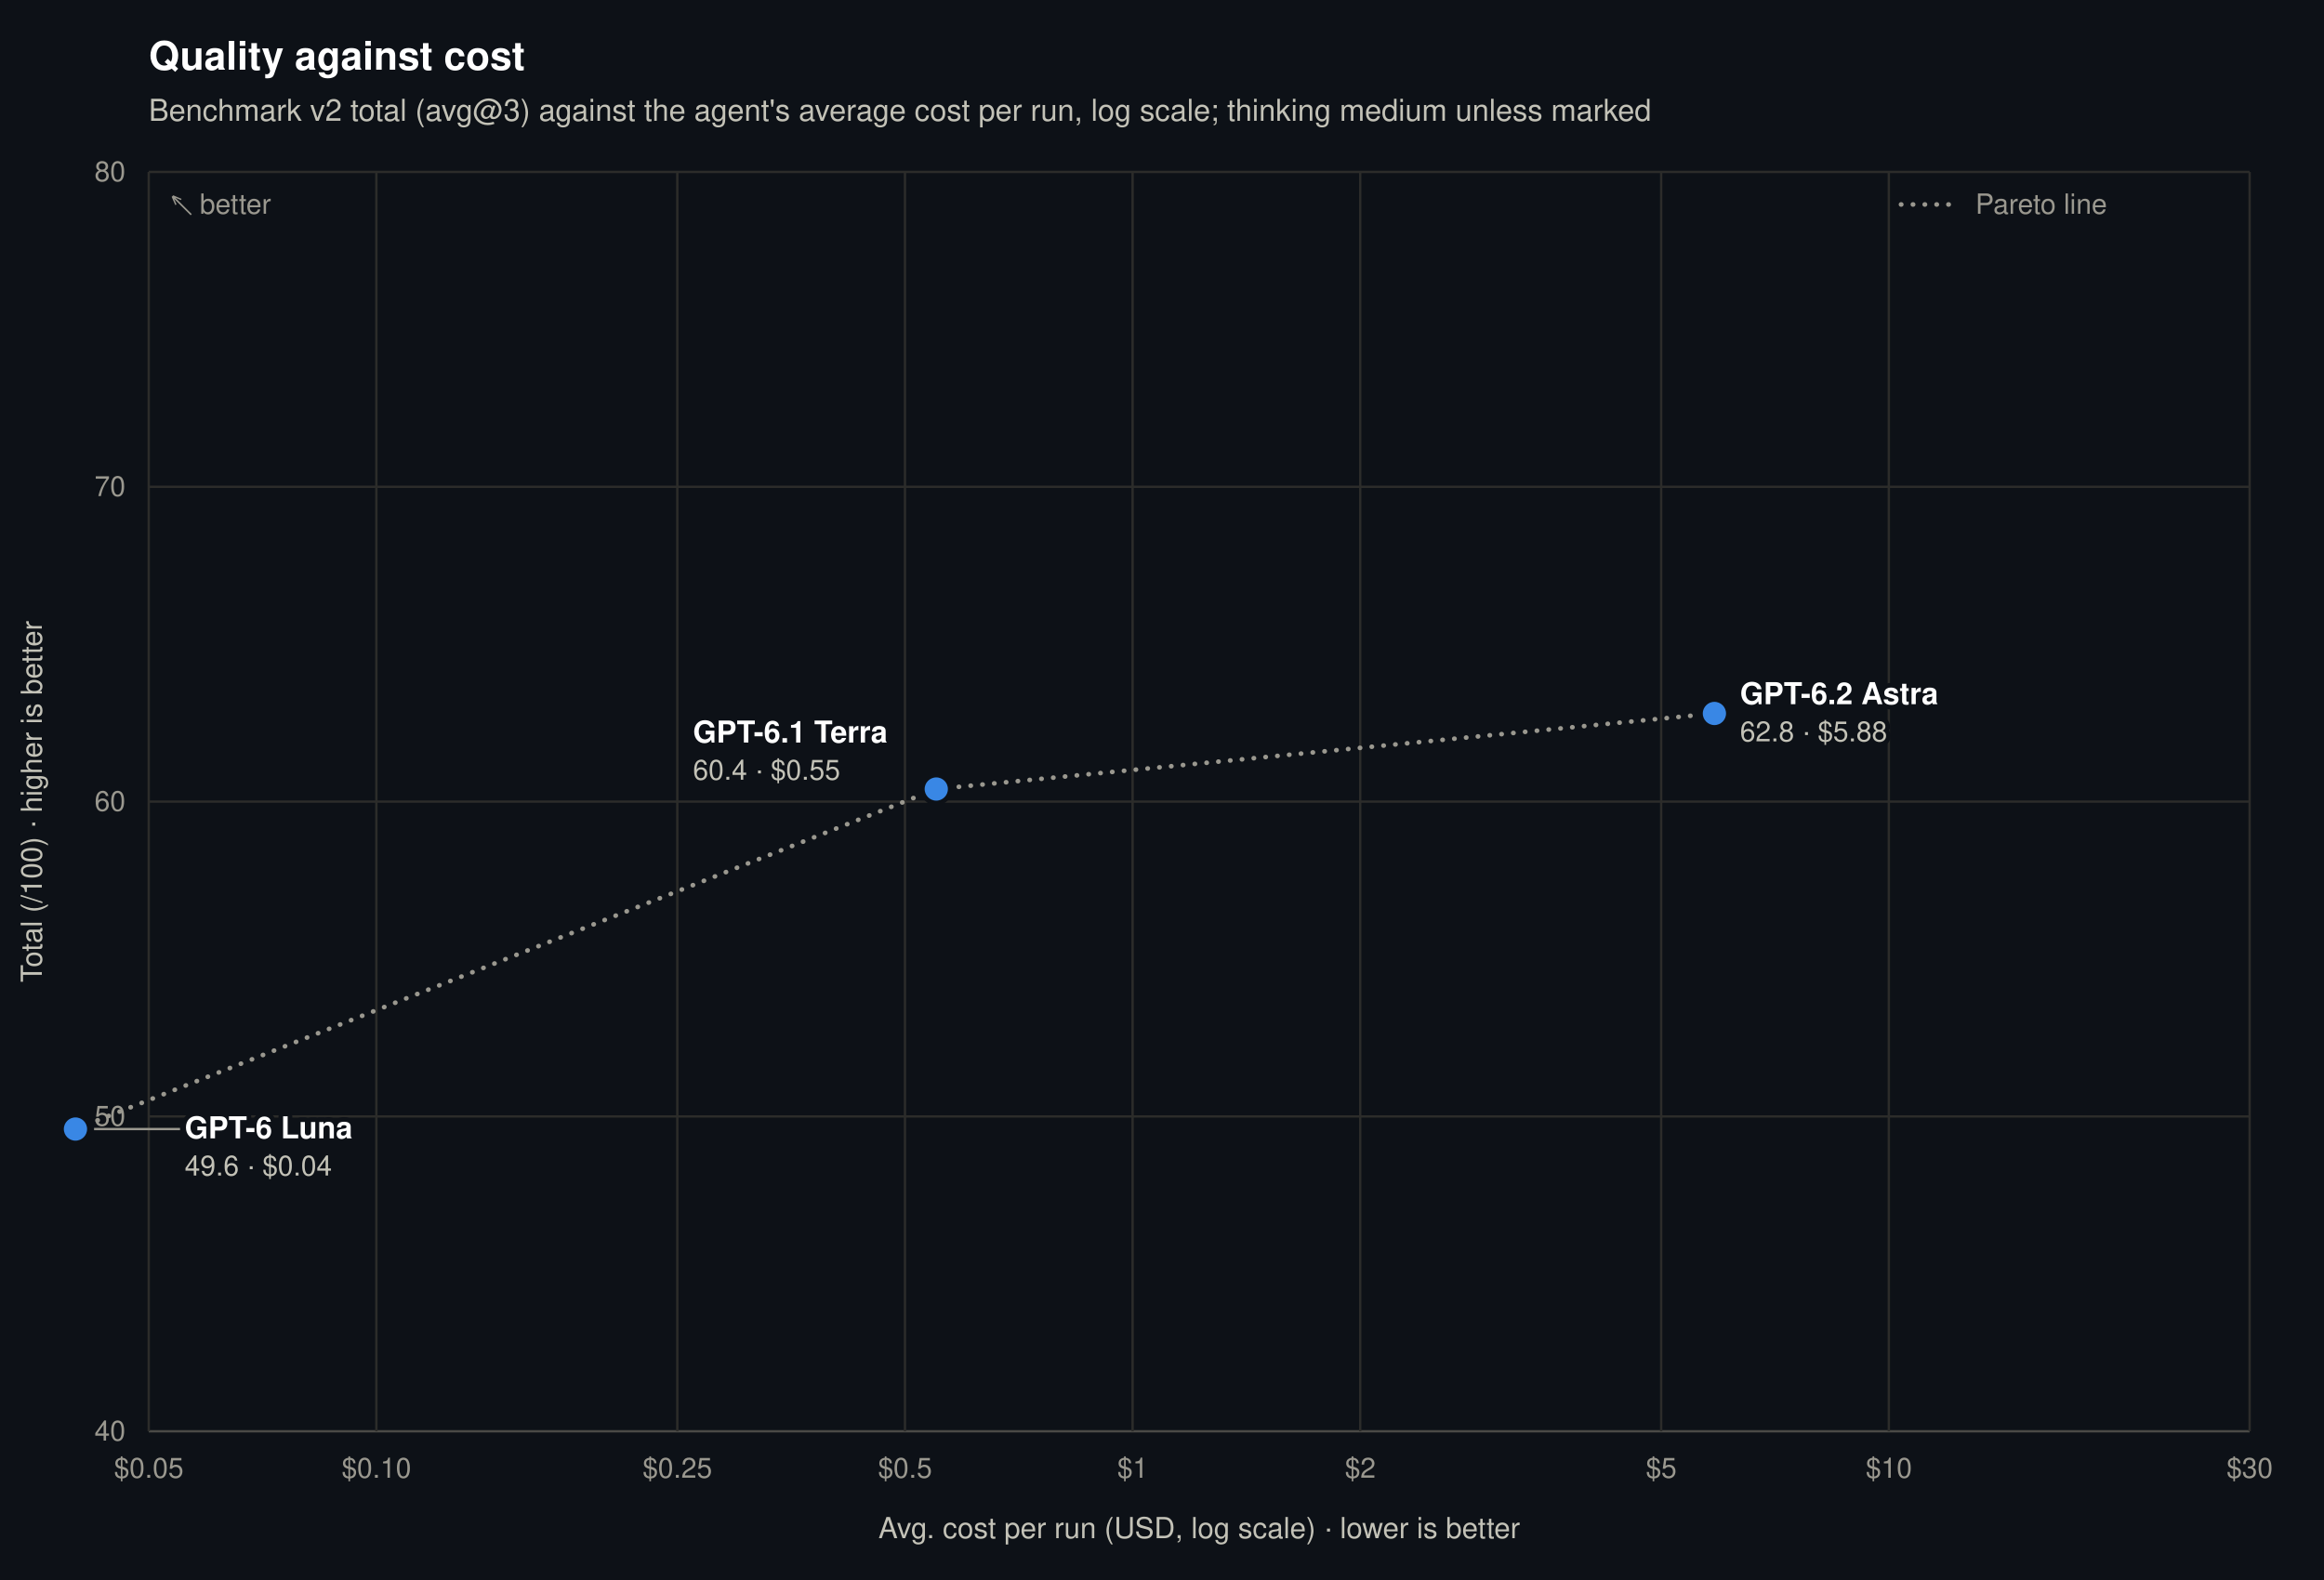
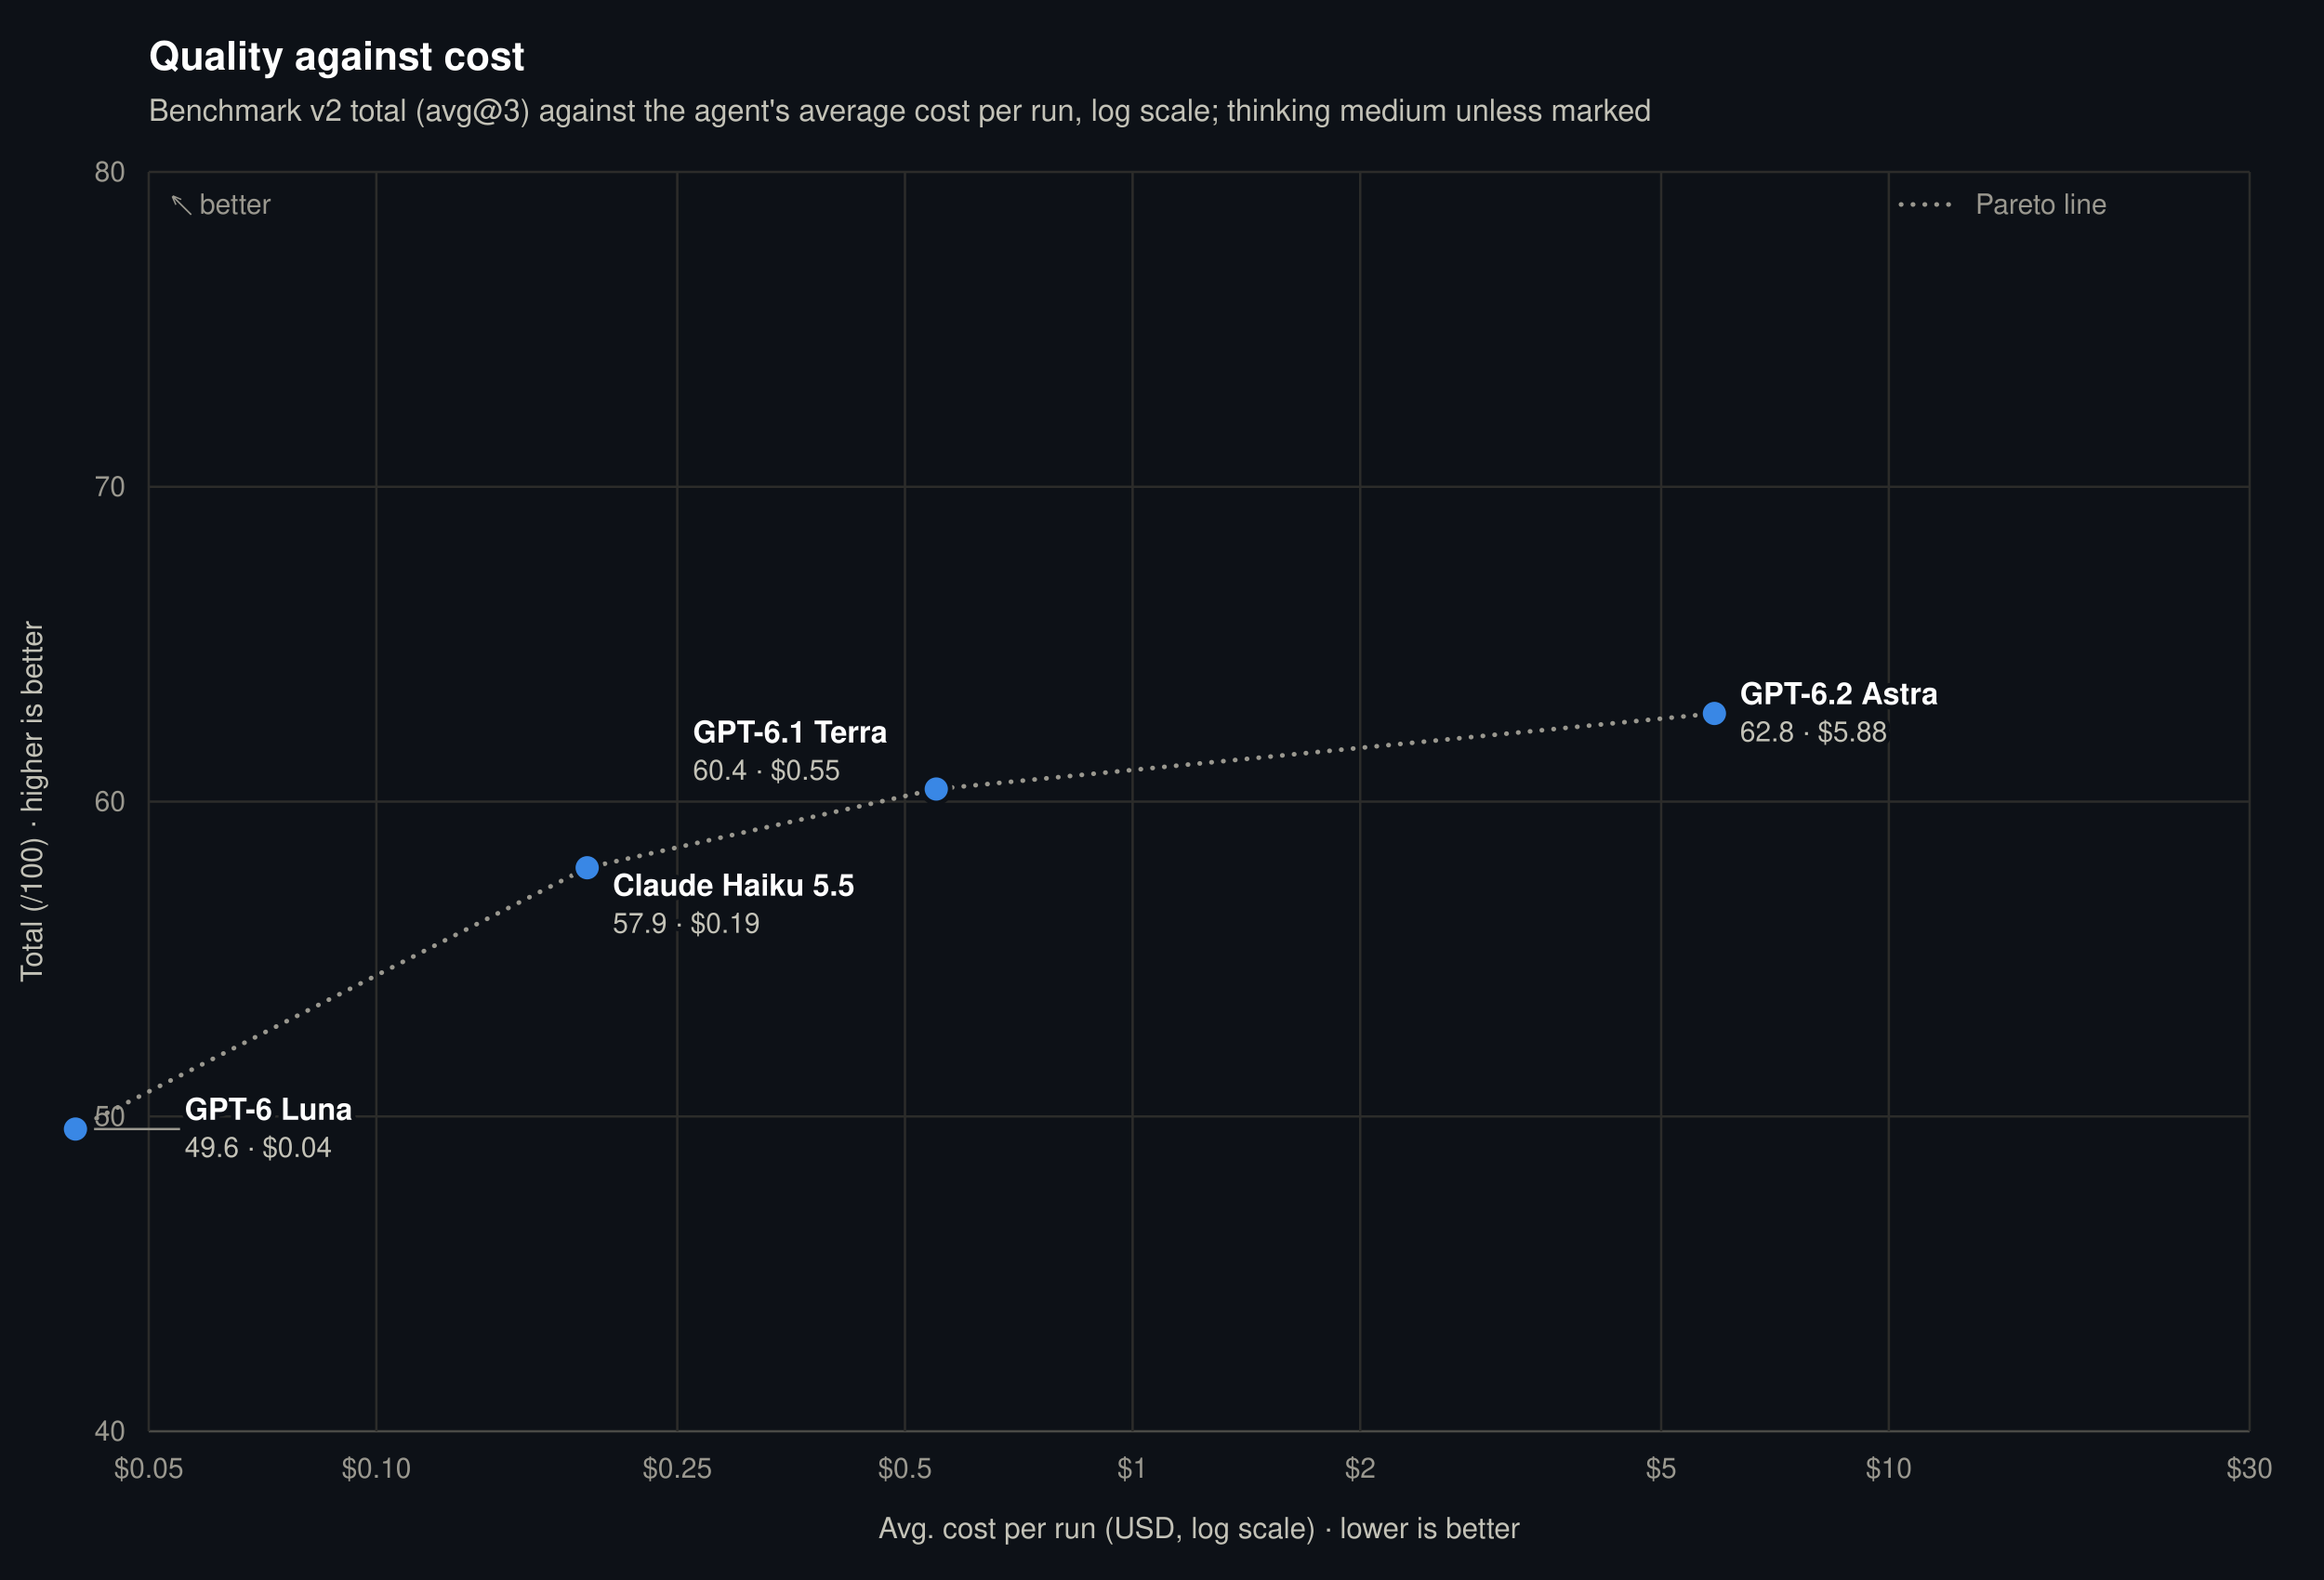
<svg xmlns="http://www.w3.org/2000/svg" width="1000" height="680" viewBox="0 0 1000 680" role="img" aria-labelledby="t d">
  <rect width="1000" height="680" fill="#0d1117" />
  <g font-family="system-ui, -apple-system, 'Segoe UI', Helvetica, Arial, sans-serif">
    <text x="64" y="30" font-size="17" font-weight="600" fill="#ffffff">Quality against cost</text>
    <text x="64" y="52" font-size="13" fill="#c3c2b7">Benchmark v2 total (avg@3) against the agent's average cost per run, log scale; thinking medium unless marked</text>
    <line x1="64" x2="968" y1="616" y2="616" stroke="#4a4a46" stroke-width="1" />
    <text x="54" y="620" font-size="12" text-anchor="end" fill="#9a988f" style="font-variant-numeric: tabular-nums">40</text>
    <line x1="64" x2="968" y1="480.5" y2="480.5" stroke="#2c2c2a" stroke-width="1" />
    <text x="54" y="484.5" font-size="12" text-anchor="end" fill="#9a988f" style="font-variant-numeric: tabular-nums">50</text>
    <line x1="64" x2="968" y1="345" y2="345" stroke="#2c2c2a" stroke-width="1" />
    <text x="54" y="349" font-size="12" text-anchor="end" fill="#9a988f" style="font-variant-numeric: tabular-nums">60</text>
    <line x1="64" x2="968" y1="209.5" y2="209.5" stroke="#2c2c2a" stroke-width="1" />
    <text x="54" y="213.5" font-size="12" text-anchor="end" fill="#9a988f" style="font-variant-numeric: tabular-nums">70</text>
    <line x1="64" x2="968" y1="74" y2="74" stroke="#2c2c2a" stroke-width="1" />
    <text x="54" y="78" font-size="12" text-anchor="end" fill="#9a988f" style="font-variant-numeric: tabular-nums">80</text>
    <line x1="64" x2="64" y1="74" y2="616" stroke="#2c2c2a" stroke-width="1" />
    <text x="64" y="636" font-size="12" text-anchor="middle" fill="#9a988f" style="font-variant-numeric: tabular-nums">$0.05</text>
    <line x1="161.95" x2="161.95" y1="74" y2="616" stroke="#2c2c2a" stroke-width="1" />
    <text x="161.95" y="636" font-size="12" text-anchor="middle" fill="#9a988f" style="font-variant-numeric: tabular-nums">$0.10</text>
    <line x1="291.44" x2="291.44" y1="74" y2="616" stroke="#2c2c2a" stroke-width="1" />
    <text x="291.44" y="636" font-size="12" text-anchor="middle" fill="#9a988f" style="font-variant-numeric: tabular-nums">$0.25</text>
    <line x1="389.4" x2="389.4" y1="74" y2="616" stroke="#2c2c2a" stroke-width="1" />
    <text x="389.4" y="636" font-size="12" text-anchor="middle" fill="#9a988f" style="font-variant-numeric: tabular-nums">$0.5</text>
    <line x1="487.35" x2="487.35" y1="74" y2="616" stroke="#2c2c2a" stroke-width="1" />
    <text x="487.35" y="636" font-size="12" text-anchor="middle" fill="#9a988f" style="font-variant-numeric: tabular-nums">$1</text>
    <line x1="585.3" x2="585.3" y1="74" y2="616" stroke="#2c2c2a" stroke-width="1" />
    <text x="585.3" y="636" font-size="12" text-anchor="middle" fill="#9a988f" style="font-variant-numeric: tabular-nums">$2</text>
    <line x1="714.79" x2="714.79" y1="74" y2="616" stroke="#2c2c2a" stroke-width="1" />
    <text x="714.79" y="636" font-size="12" text-anchor="middle" fill="#9a988f" style="font-variant-numeric: tabular-nums">$5</text>
    <line x1="812.75" x2="812.75" y1="74" y2="616" stroke="#2c2c2a" stroke-width="1" />
    <text x="812.75" y="636" font-size="12" text-anchor="middle" fill="#9a988f" style="font-variant-numeric: tabular-nums">$10</text>
    <line x1="968" x2="968" y1="74" y2="616" stroke="#2c2c2a" stroke-width="1" />
    <text x="968" y="636" font-size="12" text-anchor="middle" fill="#9a988f" style="font-variant-numeric: tabular-nums">$30</text>
    <text x="516" y="662" font-size="12.5" text-anchor="middle" fill="#c3c2b7">Avg. cost per run (USD, log scale) · lower is better</text>
    <text transform="translate(18 345) rotate(-90)" font-size="12.5" text-anchor="middle" fill="#c3c2b7">Total (/100) · higher is better</text>
    <text x="74" y="92" font-size="12" fill="#9a988f">↖ better</text>
-     <polyline points="32.47,485.92 402.87,339.58 737.7,307.06" fill="none" stroke="#9a988f" stroke-width="2" stroke-dasharray="0.1 5" stroke-linecap="round" />
+     <polyline points="32.47,485.92 252.66,373.46 402.87,339.58 737.7,307.06" fill="none" stroke="#9a988f" stroke-width="2" stroke-dasharray="0.1 5" stroke-linecap="round" />
    <line x1="818" x2="842" y1="88" y2="88" stroke="#9a988f" stroke-width="2" stroke-dasharray="0.1 5" stroke-linecap="round" />
    <text x="850" y="92" font-size="12" fill="#9a988f">Pareto line</text>
    <line x1="40.47" y1="485.92" x2="77.47" y2="485.92" stroke="#9a988f" stroke-width="1" />
-     <circle cx="32.47" cy="485.92" r="6" fill="#3987e5" stroke="#0d1117" stroke-width="2" />
+     <circle cx="252.66" cy="373.46" r="6" fill="#3987e5" stroke="#0d1117" stroke-width="2" />
    <circle cx="737.7" cy="307.06" r="6" fill="#3987e5" stroke="#0d1117" stroke-width="2" />
    <circle cx="402.87" cy="339.58" r="6" fill="#3987e5" stroke="#0d1117" stroke-width="2" />
-     <text x="79.47" y="489.92" font-size="13" font-weight="600" fill="#ffffff" stroke="#0d1117" stroke-width="4" stroke-linejoin="round" paint-order="stroke">GPT-6 Luna</text>
-     <text x="79.47" y="505.92" font-size="12" fill="#c3c2b7" stroke="#0d1117" stroke-width="4" stroke-linejoin="round" paint-order="stroke" style="font-variant-numeric: tabular-nums">49.6 · $0.04</text>
+     <circle cx="32.47" cy="485.92" r="6" fill="#3987e5" stroke="#0d1117" stroke-width="2" />
+     <text x="263.66" y="385.46" font-size="13" font-weight="600" fill="#ffffff" stroke="#0d1117" stroke-width="4" stroke-linejoin="round" paint-order="stroke">Claude Haiku 5.5</text>
+     <text x="263.66" y="401.46" font-size="12" fill="#c3c2b7" stroke="#0d1117" stroke-width="4" stroke-linejoin="round" paint-order="stroke" style="font-variant-numeric: tabular-nums">57.9 · $0.19</text>
    <text x="748.7" y="303.06" font-size="13" font-weight="600" fill="#ffffff" stroke="#0d1117" stroke-width="4" stroke-linejoin="round" paint-order="stroke">GPT-6.2 Astra</text>
    <text x="748.7" y="319.06" font-size="12" fill="#c3c2b7" stroke="#0d1117" stroke-width="4" stroke-linejoin="round" paint-order="stroke" style="font-variant-numeric: tabular-nums">62.8 · $5.88</text>
    <text x="298.16" y="319.58" font-size="13" font-weight="600" fill="#ffffff" stroke="#0d1117" stroke-width="4" stroke-linejoin="round" paint-order="stroke">GPT-6.1 Terra</text>
    <text x="298.16" y="335.58" font-size="12" fill="#c3c2b7" stroke="#0d1117" stroke-width="4" stroke-linejoin="round" paint-order="stroke" style="font-variant-numeric: tabular-nums">60.4 · $0.55</text>
+     <text x="79.47" y="481.92" font-size="13" font-weight="600" fill="#ffffff" stroke="#0d1117" stroke-width="4" stroke-linejoin="round" paint-order="stroke">GPT-6 Luna</text>
+     <text x="79.47" y="497.92" font-size="12" fill="#c3c2b7" stroke="#0d1117" stroke-width="4" stroke-linejoin="round" paint-order="stroke" style="font-variant-numeric: tabular-nums">49.6 · $0.04</text>
  </g>
</svg>
